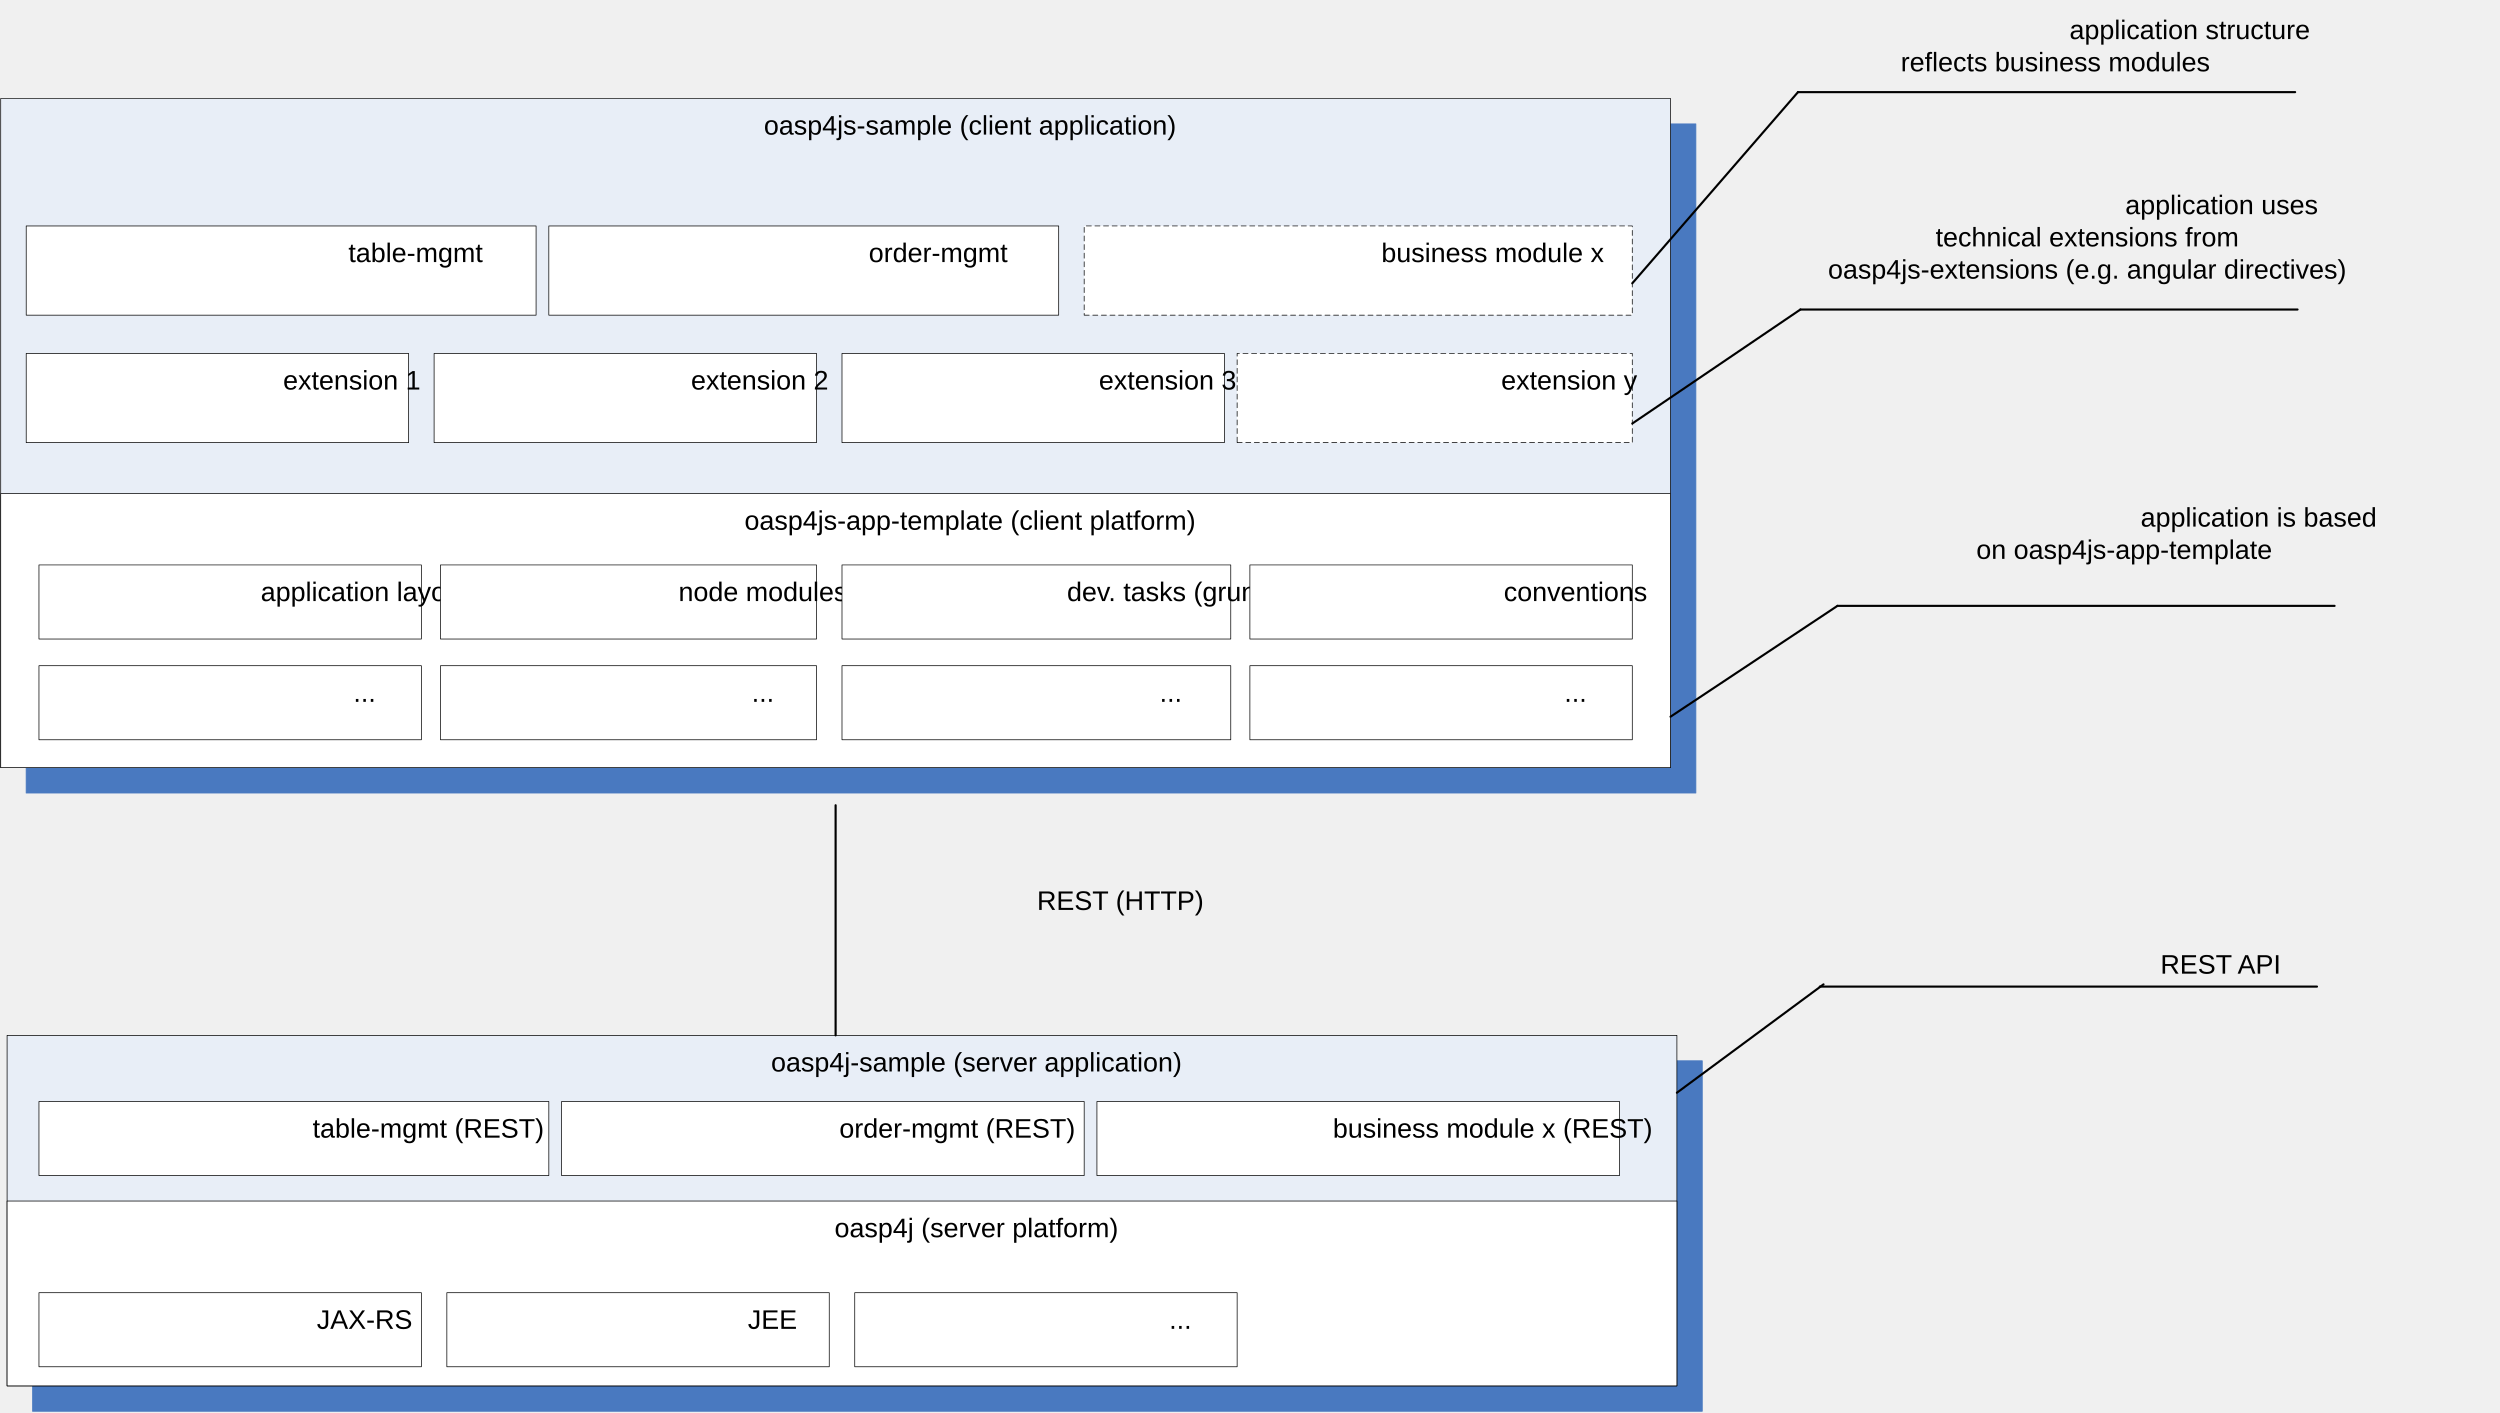
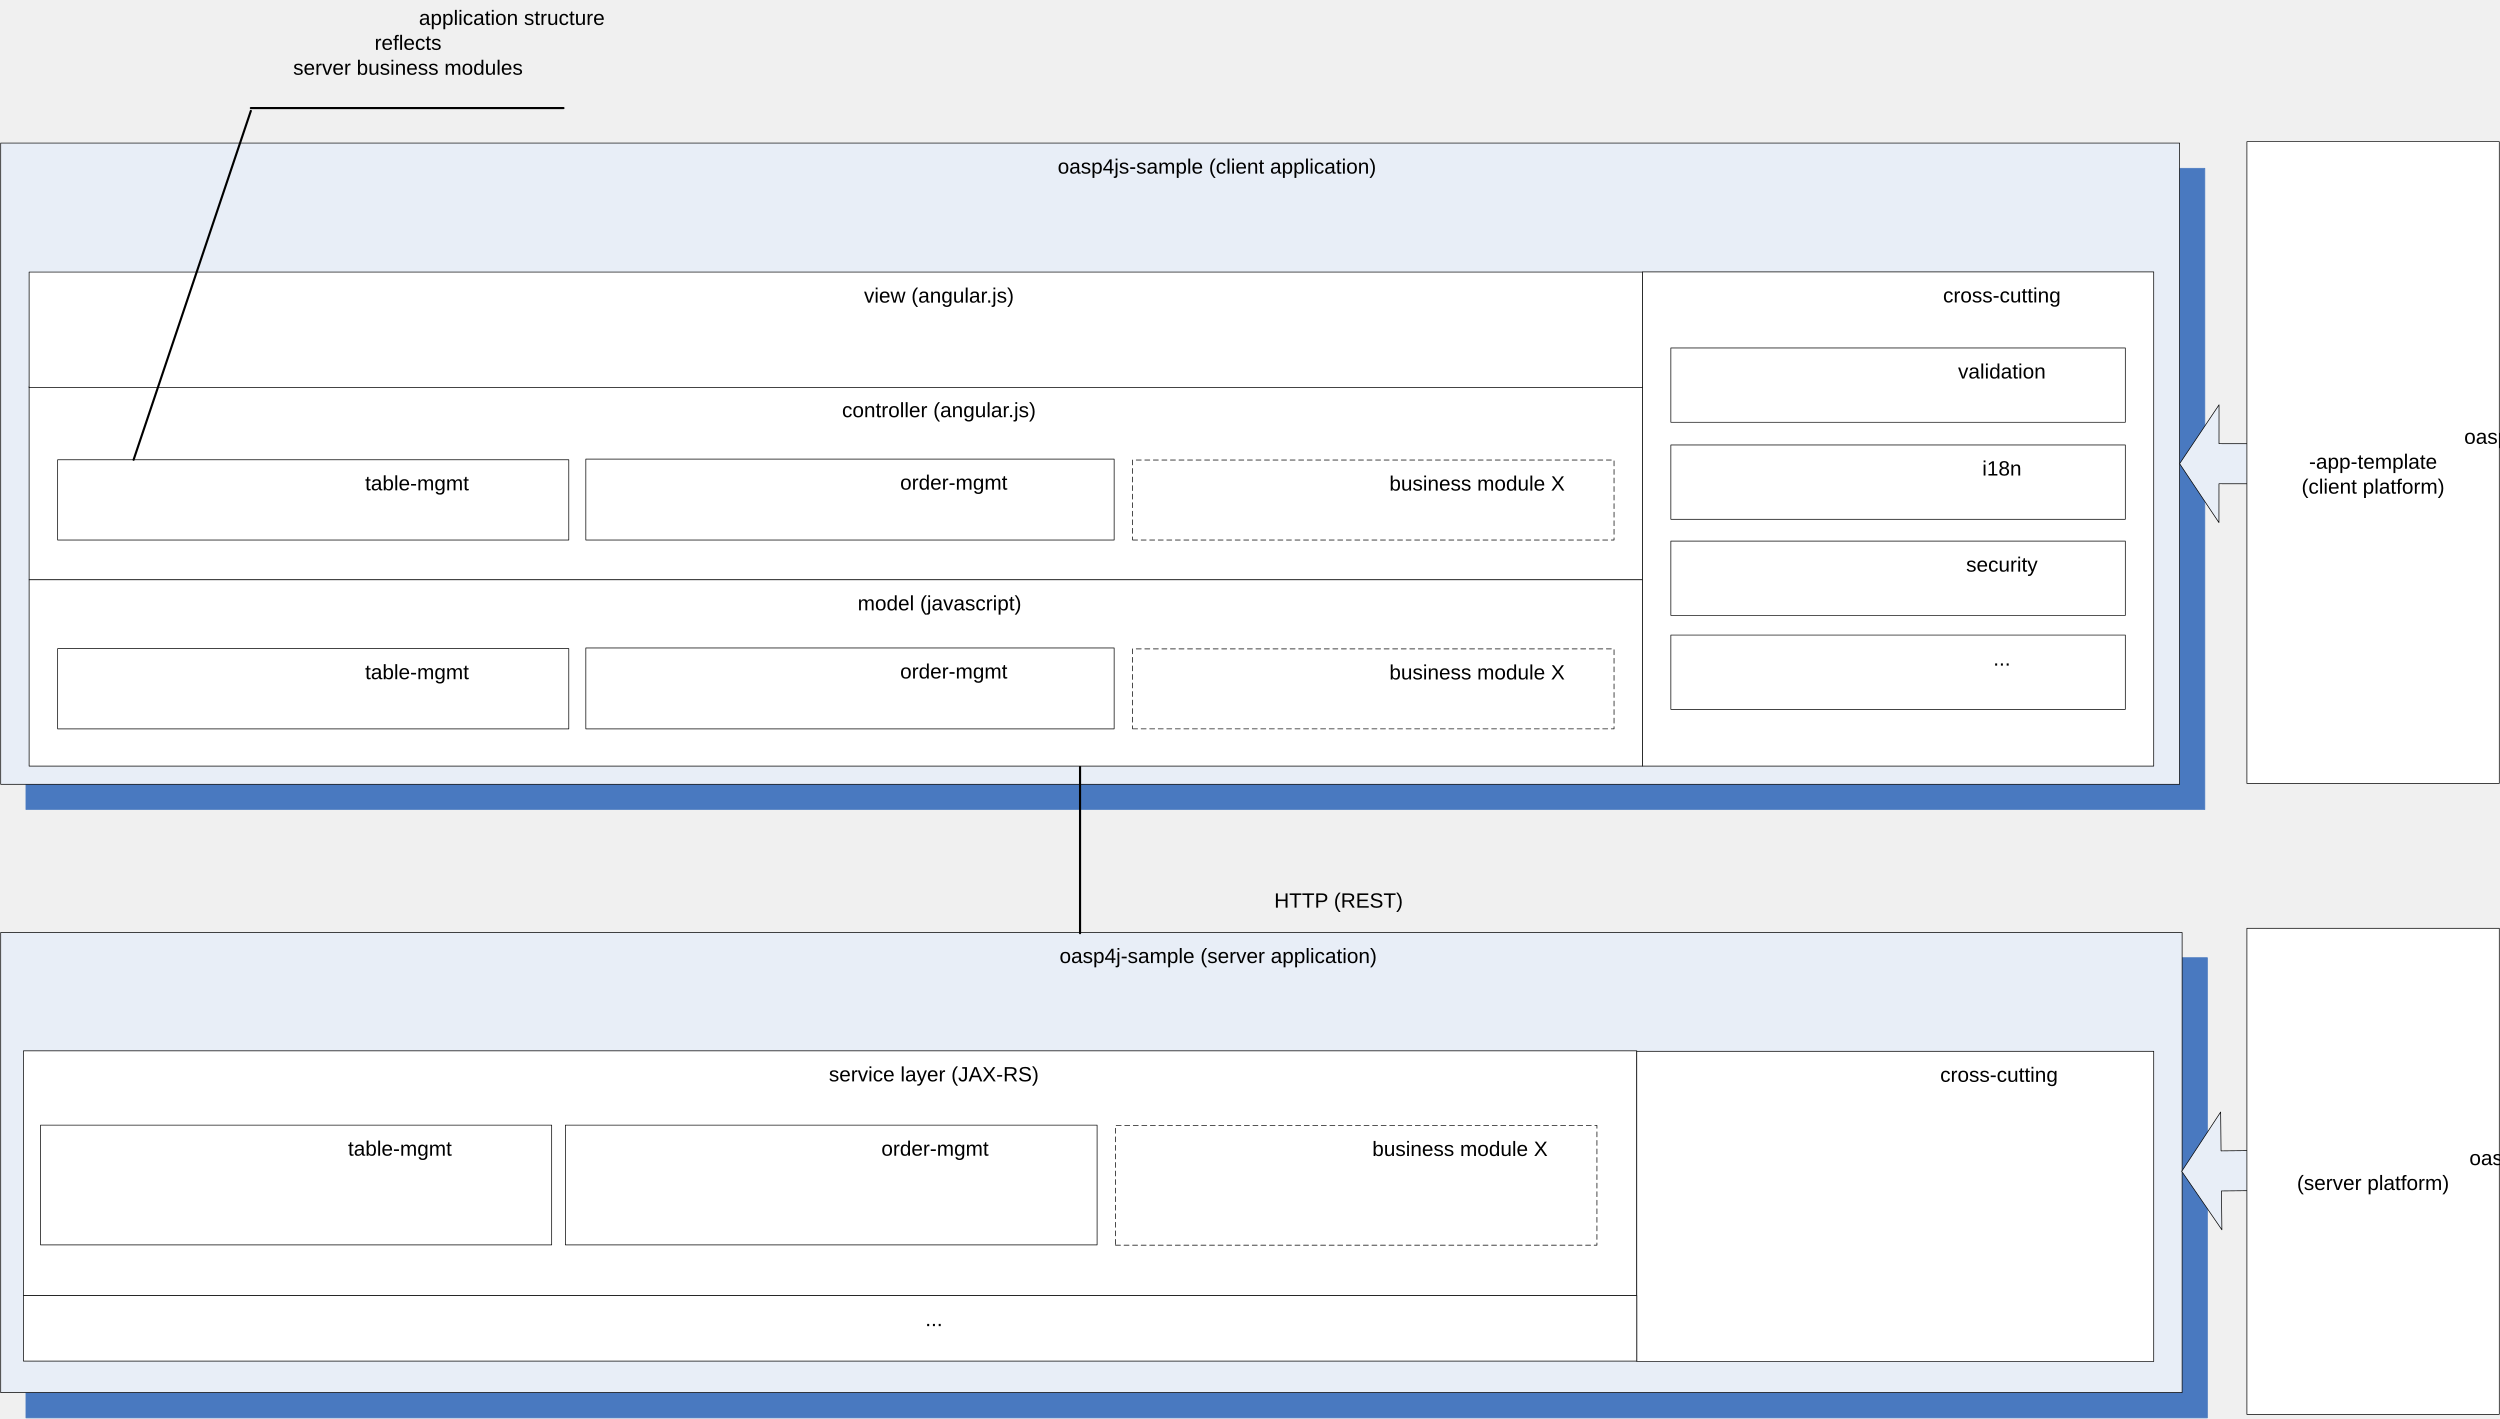
- <svg xmlns="http://www.w3.org/2000/svg" xmlns:ns1="http://schemas.microsoft.com/visio/2003/SVGExtensions/" width="11.627in" height="6.567in" viewBox="0 0 837.18 472.832" xml:space="preserve" color-interpolation-filters="sRGB" class="st10">
+ <svg xmlns="http://www.w3.org/2000/svg" xmlns:ns1="http://schemas.microsoft.com/visio/2003/SVGExtensions/" xmlns:xlink="http://www.w3.org/1999/xlink" width="11.7in" height="6.639in" viewBox="0 0 842.37 477.992" xml:space="preserve" color-interpolation-filters="sRGB" class="st10">
  <ns1:documentProperties ns1:langID="1033" ns1:metric="true" ns1:viewMarkup="false" />
  <style type="text/css">
	
		.st1 {visibility:visible}
		.st2 {fill:#4979c0;stroke:#4979c0;stroke-linecap:round;stroke-linejoin:round;stroke-width:0.24}
		.st3 {fill:#e8eef7;stroke:#000000;stroke-linecap:round;stroke-linejoin:round;stroke-width:0.24}
- 		.st4 {fill:#000000;font-family:Arial;font-size:0.75em}
- 		.st5 {fill:#ffffff;stroke:#000000;stroke-linecap:round;stroke-linejoin:round;stroke-width:0.24}
- 		.st6 {fill:#ffffff;stroke:#000000;stroke-dasharray:1.68,1.2;stroke-linecap:round;stroke-linejoin:round;stroke-width:0.24}
- 		.st7 {stroke:#000000;stroke-linecap:round;stroke-linejoin:round;stroke-width:0.72}
- 		.st8 {fill:none;stroke:none;stroke-linecap:round;stroke-linejoin:round;stroke-width:0.72}
+ 		.st4 {fill:#000000;font-family:Arial;font-size:0.583em}
+ 		.st5 {stroke:#000000;stroke-linecap:round;stroke-linejoin:round;stroke-width:0.72}
+ 		.st6 {fill:none;stroke:none;stroke-linecap:round;stroke-linejoin:round;stroke-width:0.72}
+ 		.st7 {fill:#ffffff;stroke:#000000;stroke-linecap:round;stroke-linejoin:round;stroke-width:0.24}
+ 		.st8 {fill:#ffffff;stroke:#000000;stroke-dasharray:1.68,1.2;stroke-linecap:round;stroke-linejoin:round;stroke-width:0.24}
		.st9 {font-size:1em}
		.st10 {fill:none;fill-rule:evenodd;font-size:12;overflow:visible;stroke-linecap:square;stroke-miterlimit:3}
	
	</style>
  <g ns1:mID="0" ns1:index="1" ns1:groupContext="foregroundPage">
    <ns1:pageProperties ns1:drawingScale="0.0393701" ns1:pageScale="0.0393701" ns1:drawingUnits="24" ns1:shadowOffsetX="8.50394" ns1:shadowOffsetY="-8.50394" />
-     <g id="shape1-1" ns1:mID="1" ns1:groupContext="shape" transform="translate(0.24,-215.766)">
-       <ns1:userDefs>
-         <ns1:ud ns1:nameU="visVersion" ns1:val="VT0(12):26" />
-       </ns1:userDefs>
-       <ns1:textBlock ns1:margins="rect(4,4,4,4)" ns1:tabSpace="42.5197" ns1:verticalAlign="0" />
-       <ns1:textRect cx="279.586" cy="360.784" width="559.18" height="224.096" />
-       <g id="shadow1-2" ns1:groupContext="shadow" ns1:shadowOffsetX="0" ns1:shadowOffsetY="0" transform="matrix(1,0,0,1,8.50394,8.50394)" class="st1">
-         <rect x="0" y="248.736" width="559.172" height="224.096" class="st2" />
+     <a xlink:href="https://github.com/oasp/oasp4js-sample/wiki">
+       <g id="shape1-1" ns1:mID="1" ns1:groupContext="shape" transform="translate(0.24,-213.724)">
+         <ns1:userDefs>
+           <ns1:ud ns1:nameU="visVersion" ns1:val="VT0(12):26" />
+         </ns1:userDefs>
+         <ns1:textBlock ns1:margins="rect(4,4,4,4)" ns1:tabSpace="42.5197" ns1:verticalAlign="0" />
+         <ns1:textRect cx="367.087" cy="369.96" width="734.18" height="216.064" />
+         <g id="shadow1-2" ns1:groupContext="shadow" ns1:shadowOffsetX="0" ns1:shadowOffsetY="0" transform="matrix(1,0,0,1,8.50394,8.50394)" class="st1">
+           <rect x="0" y="261.927" width="734.173" height="216.064" class="st2" />
+         </g>
+         <rect x="0" y="261.927" width="734.173" height="216.064" class="st3" />
+         <text x="313.39" y="272.23" class="st4" ns1:langID="1045">
+           <ns1:paragraph ns1:horizAlign="1" />
+           <ns1:tabList />oasp4js-sample (client application)</text>
      </g>
-       <rect x="0" y="248.736" width="559.172" height="224.096" class="st3" />
-       <text x="210.55" y="260.84" class="st4" ns1:langID="1045">
-         <ns1:paragraph ns1:horizAlign="1" />
-         <ns1:tabList />oasp4js-sample (client application)</text>
-     </g>
-     <g id="shape2-6" ns1:mID="2" ns1:groupContext="shape" transform="translate(8.77698,-367.297)">
-       <ns1:userDefs>
-         <ns1:ud ns1:nameU="visVersion" ns1:val="VT0(12):26" />
-       </ns1:userDefs>
-       <ns1:textBlock ns1:margins="rect(4,4,4,4)" ns1:tabSpace="42.5197" ns1:verticalAlign="0" />
-       <ns1:textRect cx="85.37" cy="457.892" width="170.74" height="29.879" />
-       <rect x="0" y="442.953" width="170.74" height="29.879" class="st5" />
-       <text x="62.86" y="455.05" class="st4" ns1:langID="1045">
+     </a>
+     <a xlink:href="https://github.com/oasp/oasp4j-sample/wiki">
+       <g id="shape27-6" ns1:mID="27" ns1:groupContext="shape" transform="translate(0.24,-8.74394)">
+         <ns1:userDefs>
+           <ns1:ud ns1:nameU="visVersion" ns1:val="VT0(12):26" />
+         </ns1:userDefs>
+         <ns1:textBlock ns1:margins="rect(4,4,4,4)" ns1:tabSpace="42.5197" ns1:verticalAlign="0" />
+         <ns1:textRect cx="367.51" cy="400.467" width="735.03" height="155.05" />
+         <g id="shadow27-7" ns1:groupContext="shadow" ns1:shadowOffsetX="0" ns1:shadowOffsetY="0" transform="matrix(1,0,0,1,8.50394,8.50394)" class="st1">
+           <rect x="0" y="322.942" width="735.021" height="155.05" class="st2" />
+         </g>
+         <rect x="0" y="322.942" width="735.021" height="155.05" class="st3" />
+         <text x="314.01" y="333.24" class="st4" ns1:langID="1045">
+           <ns1:paragraph ns1:horizAlign="1" />
+           <ns1:tabList />oasp4j-sample (server application)</text>
+       </g>
+     </a>
+     <g id="shape38-11" ns1:mID="38" ns1:groupContext="shape" transform="translate(-114.07,314.433) rotate(-90)">
+       <path d="M0 477.99 L57.82 477.99" class="st5" />
+     </g>
+     <g id="shape39-14" ns1:mID="39" ns1:groupContext="shape" transform="translate(371.579,-153.91)">
+       <ns1:textBlock ns1:margins="rect(4,4,4,4)" ns1:tabSpace="42.5197" />
+       <ns1:textRect cx="44.551" cy="457.655" width="89.11" height="40.673" />
+       <rect x="0" y="437.319" width="89.102" height="40.673" class="st6" />
+       <text x="22.78" y="459.76" class="st4" ns1:langID="1045">
+         <ns1:paragraph ns1:horizAlign="1" />
+         <ns1:tabList />HTTP (REST)</text>
+     </g>
+     <g id="shape5-17" ns1:mID="5" ns1:groupContext="shape" transform="translate(553.42,-219.849)">
+       <ns1:userDefs>
+         <ns1:ud ns1:nameU="visVersion" ns1:val="VT0(12):26" />
+       </ns1:userDefs>
+       <ns1:textBlock ns1:margins="rect(4,4,4,4)" ns1:tabSpace="42.5197" ns1:verticalAlign="0" />
+       <ns1:textRect cx="86.135" cy="394.728" width="172.28" height="166.528" />
+       <rect x="0" y="311.464" width="172.27" height="166.528" class="st7" />
+       <text x="66.3" y="321.76" class="st4" ns1:langID="1045">
+         <ns1:paragraph ns1:horizAlign="1" />
+         <ns1:tabList />cross-cutting</text>
+     </g>
+     <g id="shape6-20" ns1:mID="6" ns1:groupContext="shape" transform="translate(7.89647,-41.4535)">
+       <ns1:userDefs>
+         <ns1:ud ns1:nameU="visVersion" ns1:val="VT0(12):26" />
+       </ns1:userDefs>
+       <ns1:textBlock ns1:margins="rect(4,4,4,4)" ns1:tabSpace="42.5197" ns1:verticalAlign="0" />
+       <ns1:textRect cx="271.805" cy="436.76" width="543.61" height="82.463" />
+       <rect x="0" y="395.529" width="543.609" height="82.463" class="st7" />
+       <text x="236.41" y="405.83" class="st4" ns1:langID="1045">
+         <ns1:paragraph ns1:horizAlign="1" />
+         <ns1:tabList />service layer (JAX-RS)</text>
+     </g>
+     <g id="shape7-23" ns1:mID="7" ns1:groupContext="shape" transform="translate(13.6611,-58.5244)">
+       <ns1:userDefs>
+         <ns1:ud ns1:nameU="visVersion" ns1:val="VT0(12):26" />
+       </ns1:userDefs>
+       <ns1:textBlock ns1:margins="rect(4,4,4,4)" ns1:tabSpace="42.5197" ns1:verticalAlign="0" />
+       <ns1:textRect cx="86.113" cy="457.815" width="172.23" height="40.353" />
+       <rect x="0" y="437.639" width="172.226" height="40.353" class="st7" />
+       <text x="68.61" y="447.94" class="st4" ns1:langID="1045">
        <ns1:paragraph ns1:horizAlign="1" />
        <ns1:tabList />table-mgmt</text>
    </g>
-     <g id="shape3-9" ns1:mID="3" ns1:groupContext="shape" transform="translate(183.785,-367.297)">
-       <ns1:userDefs>
-         <ns1:ud ns1:nameU="visVersion" ns1:val="VT0(12):26" />
-       </ns1:userDefs>
-       <ns1:textBlock ns1:margins="rect(4,4,4,4)" ns1:tabSpace="42.5197" ns1:verticalAlign="0" />
-       <ns1:textRect cx="85.37" cy="457.892" width="170.74" height="29.879" />
-       <rect x="0" y="442.953" width="170.74" height="29.879" class="st5" />
-       <text x="62.12" y="455.05" class="st4" ns1:langID="1045">
+     <g id="shape8-26" ns1:mID="8" ns1:groupContext="shape" transform="translate(190.503,-58.5244)">
+       <ns1:userDefs>
+         <ns1:ud ns1:nameU="visVersion" ns1:val="VT0(12):26" />
+       </ns1:userDefs>
+       <ns1:textBlock ns1:margins="rect(4,4,4,4)" ns1:tabSpace="42.5197" ns1:verticalAlign="0" />
+       <ns1:textRect cx="89.581" cy="457.815" width="179.17" height="40.353" />
+       <rect x="0" y="437.639" width="179.161" height="40.353" class="st7" />
+       <text x="71.49" y="447.94" class="st4" ns1:langID="1045">
        <ns1:paragraph ns1:horizAlign="1" />
        <ns1:tabList />order-mgmt</text>
    </g>
-     <g id="shape4-12" ns1:mID="4" ns1:groupContext="shape" transform="translate(363.061,-367.297)">
-       <ns1:userDefs>
-         <ns1:ud ns1:nameU="visVersion" ns1:val="VT0(12):26" />
-       </ns1:userDefs>
-       <ns1:textBlock ns1:margins="rect(4,4,4,4)" ns1:tabSpace="42.5197" ns1:verticalAlign="0" />
-       <ns1:textRect cx="91.772" cy="457.892" width="183.55" height="29.879" />
-       <path d="M0 472.83 L183.54 472.83 L183.54 442.95 L0 442.95 L0 472.83 Z" class="st6" />
-       <text x="54.5" y="455.05" class="st4" ns1:langID="1045">
-         <ns1:paragraph ns1:horizAlign="1" />
-         <ns1:tabList />business module x<ns1:newlineChar />
+     <g id="shape9-29" ns1:mID="9" ns1:groupContext="shape" transform="translate(375.862,-58.4342)">
+       <ns1:userDefs>
+         <ns1:ud ns1:nameU="visVersion" ns1:val="VT0(12):26" />
+       </ns1:userDefs>
+       <ns1:textBlock ns1:margins="rect(4,4,4,4)" ns1:tabSpace="42.5197" ns1:verticalAlign="0" />
+       <ns1:textRect cx="81.111" cy="457.815" width="162.23" height="40.353" />
+       <path d="M0 477.99 L162.22 477.99 L162.22 437.64 L0 437.64 L0 477.99 Z" class="st8" />
+       <text x="51.54" y="447.94" class="st4" ns1:langID="1045">
+         <ns1:paragraph ns1:horizAlign="1" />
+         <ns1:tabList />business module X<ns1:newlineChar />
      </text>
    </g>
-     <g id="shape5-15" ns1:mID="5" ns1:groupContext="shape" transform="translate(8.77698,-324.612)">
-       <ns1:userDefs>
-         <ns1:ud ns1:nameU="visVersion" ns1:val="VT0(12):26" />
-       </ns1:userDefs>
-       <ns1:textBlock ns1:margins="rect(4,4,4,4)" ns1:tabSpace="42.5197" ns1:verticalAlign="0" />
-       <ns1:textRect cx="64.027" cy="457.892" width="128.06" height="29.879" />
-       <rect x="0" y="442.953" width="128.055" height="29.879" class="st5" />
-       <text x="41.01" y="455.05" class="st4" ns1:langID="1045">
-         <ns1:paragraph ns1:horizAlign="1" />
-         <ns1:tabList />extension 1</text>
-     </g>
-     <g id="shape6-18" ns1:mID="6" ns1:groupContext="shape" transform="translate(145.369,-324.612)">
-       <ns1:userDefs>
-         <ns1:ud ns1:nameU="visVersion" ns1:val="VT0(12):26" />
-       </ns1:userDefs>
-       <ns1:textBlock ns1:margins="rect(4,4,4,4)" ns1:tabSpace="42.5197" ns1:verticalAlign="0" />
-       <ns1:textRect cx="64.027" cy="457.892" width="128.06" height="29.879" />
-       <rect x="0" y="442.953" width="128.055" height="29.879" class="st5" />
-       <text x="41.01" y="455.05" class="st4" ns1:langID="1045">
-         <ns1:paragraph ns1:horizAlign="1" />
-         <ns1:tabList />extension 2</text>
-     </g>
-     <g id="shape7-21" ns1:mID="7" ns1:groupContext="shape" transform="translate(281.96,-324.612)">
-       <ns1:userDefs>
-         <ns1:ud ns1:nameU="visVersion" ns1:val="VT0(12):26" />
-       </ns1:userDefs>
-       <ns1:textBlock ns1:margins="rect(4,4,4,4)" ns1:tabSpace="42.5197" ns1:verticalAlign="0" />
-       <ns1:textRect cx="64.027" cy="457.892" width="128.06" height="29.879" />
-       <rect x="0" y="442.953" width="128.055" height="29.879" class="st5" />
-       <text x="41.01" y="455.05" class="st4" ns1:langID="1045">
-         <ns1:paragraph ns1:horizAlign="1" />
-         <ns1:tabList />extension 3</text>
-     </g>
-     <g id="shape8-24" ns1:mID="8" ns1:groupContext="shape" transform="translate(414.283,-324.612)">
-       <ns1:userDefs>
-         <ns1:ud ns1:nameU="visVersion" ns1:val="VT0(12):26" />
-       </ns1:userDefs>
-       <ns1:textBlock ns1:margins="rect(4,4,4,4)" ns1:tabSpace="42.5197" ns1:verticalAlign="0" />
-       <ns1:textRect cx="66.162" cy="457.892" width="132.33" height="29.879" />
-       <path d="M0 472.83 L132.32 472.83 L132.32 442.95 L0 442.95 L0 472.83 Z" class="st6" />
-       <text x="43.4" y="455.05" class="st4" ns1:langID="1045">
-         <ns1:paragraph ns1:horizAlign="1" />
-         <ns1:tabList />extension y</text>
-     </g>
-     <g id="shape9-27" ns1:mID="9" ns1:groupContext="shape" transform="translate(959.411,340.509) rotate(130.914)">
-       <path d="M0 472.83 L84.73 472.83" class="st7" />
-     </g>
-     <g id="shape10-30" ns1:mID="10" ns1:groupContext="shape" transform="translate(768.568,503.669) rotate(180)">
-       <path d="M0 472.83 L166.47 472.83" class="st7" />
-     </g>
-     <g id="shape11-33" ns1:mID="11" ns1:groupContext="shape" transform="translate(573.83,-441.995)">
+     <g id="shape10-32" ns1:mID="10" ns1:groupContext="shape" transform="translate(562.99,-335.71)">
+       <ns1:userDefs>
+         <ns1:ud ns1:nameU="visVersion" ns1:val="VT0(12):26" />
+       </ns1:userDefs>
+       <ns1:textBlock ns1:margins="rect(4,4,4,4)" ns1:tabSpace="42.5197" ns1:verticalAlign="0" />
+       <ns1:textRect cx="76.565" cy="465.472" width="153.13" height="25.04" />
+       <rect x="0" y="452.952" width="153.129" height="25.04" class="st7" />
+       <text x="61.78" y="463.25" class="st4" ns1:langID="1045">
+         <ns1:paragraph ns1:horizAlign="1" />
+         <ns1:tabList />validation</text>
+     </g>
+     <g id="shape11-35" ns1:mID="11" ns1:groupContext="shape" transform="translate(562.99,-303.014)">
+       <ns1:userDefs>
+         <ns1:ud ns1:nameU="visVersion" ns1:val="VT0(12):26" />
+       </ns1:userDefs>
+       <ns1:textBlock ns1:margins="rect(4,4,4,4)" ns1:tabSpace="42.5197" ns1:verticalAlign="0" />
+       <ns1:textRect cx="76.565" cy="465.472" width="153.13" height="25.04" />
+       <rect x="0" y="452.952" width="153.129" height="25.04" class="st7" />
+       <text x="69.95" y="463.25" class="st4" ns1:langID="1045">
+         <ns1:paragraph ns1:horizAlign="1" />
+         <ns1:tabList />i18n</text>
+     </g>
+     <g id="shape12-38" ns1:mID="12" ns1:groupContext="shape" transform="translate(562.99,-270.63)">
+       <ns1:userDefs>
+         <ns1:ud ns1:nameU="visVersion" ns1:val="VT0(12):26" />
+       </ns1:userDefs>
+       <ns1:textBlock ns1:margins="rect(4,4,4,4)" ns1:tabSpace="42.5197" ns1:verticalAlign="0" />
+       <ns1:textRect cx="76.565" cy="465.472" width="153.13" height="25.04" />
+       <rect x="0" y="452.952" width="153.129" height="25.04" class="st7" />
+       <text x="64.51" y="463.25" class="st4" ns1:langID="1045">
+         <ns1:paragraph ns1:horizAlign="1" />
+         <ns1:tabList />security</text>
+     </g>
+     <g id="shape13-41" ns1:mID="13" ns1:groupContext="shape" transform="translate(562.99,-238.969)">
+       <ns1:userDefs>
+         <ns1:ud ns1:nameU="visVersion" ns1:val="VT0(12):26" />
+       </ns1:userDefs>
+       <ns1:textBlock ns1:margins="rect(4,4,4,4)" ns1:tabSpace="42.5197" ns1:verticalAlign="0" />
+       <ns1:textRect cx="76.565" cy="465.472" width="153.13" height="25.04" />
+       <rect x="0" y="452.952" width="153.129" height="25.04" class="st7" />
+       <text x="73.65" y="463.25" class="st4" ns1:langID="1045">
+         <ns1:paragraph ns1:horizAlign="1" />
+         <ns1:tabList />...</text>
+     </g>
+     <g id="shape14-44" ns1:mID="14" ns1:groupContext="shape" transform="translate(551.506,-19.2497)">
+       <ns1:userDefs>
+         <ns1:ud ns1:nameU="visVersion" ns1:val="VT0(12):26" />
+       </ns1:userDefs>
+       <ns1:textBlock ns1:margins="rect(4,4,4,4)" ns1:tabSpace="42.5197" ns1:verticalAlign="0" />
+       <ns1:textRect cx="87.092" cy="425.736" width="174.19" height="104.511" />
+       <rect x="0" y="373.481" width="174.185" height="104.511" class="st7" />
+       <text x="67.25" y="383.78" class="st4" ns1:langID="1045">
+         <ns1:paragraph ns1:horizAlign="1" />
+         <ns1:tabList />cross-cutting</text>
+     </g>
+     <g id="shape15-47" ns1:mID="15" ns1:groupContext="shape" transform="translate(7.89647,-19.3631)">
+       <ns1:userDefs>
+         <ns1:ud ns1:nameU="visVersion" ns1:val="VT0(12):26" />
+       </ns1:userDefs>
+       <ns1:textBlock ns1:margins="rect(4,4,4,4)" ns1:tabSpace="42.5197" ns1:verticalAlign="0" />
+       <ns1:textRect cx="271.805" cy="466.947" width="543.61" height="22.09" />
+       <rect x="0" y="455.901" width="543.609" height="22.09" class="st7" />
+       <text x="268.89" y="466.2" class="st4" ns1:langID="1045">
+         <ns1:paragraph ns1:horizAlign="1" />
+         <ns1:tabList />...</text>
+     </g>
+     <g id="shape19-50" ns1:mID="19" ns1:groupContext="shape" transform="translate(9.81058,-282.632)">
+       <ns1:userDefs>
+         <ns1:ud ns1:nameU="visVersion" ns1:val="VT0(12):26" />
+       </ns1:userDefs>
+       <ns1:textBlock ns1:margins="rect(4,4,4,4)" ns1:tabSpace="42.5197" ns1:verticalAlign="0" />
+       <ns1:textRect cx="271.805" cy="445.452" width="543.61" height="65.08" />
+       <rect x="0" y="412.912" width="543.609" height="65.08" class="st7" />
+       <text x="238.93" y="423.21" class="st4" ns1:langID="1045">
+         <ns1:paragraph ns1:horizAlign="1" />
+         <ns1:tabList />controller (angular.js)</text>
+     </g>
+     <g id="shape16-53" ns1:mID="16" ns1:groupContext="shape" transform="translate(19.4258,-296.031)">
+       <ns1:userDefs>
+         <ns1:ud ns1:nameU="visVersion" ns1:val="VT0(12):26" />
+       </ns1:userDefs>
+       <ns1:textBlock ns1:margins="rect(4,4,4,4)" ns1:tabSpace="42.5197" ns1:verticalAlign="0" />
+       <ns1:textRect cx="86.113" cy="464.47" width="172.23" height="27.044" />
+       <rect x="0" y="450.948" width="172.226" height="27.044" class="st7" />
+       <text x="68.61" y="461.25" class="st4" ns1:langID="1045">
+         <ns1:paragraph ns1:horizAlign="1" />
+         <ns1:tabList />table-mgmt</text>
+     </g>
+     <g id="shape17-56" ns1:mID="17" ns1:groupContext="shape" transform="translate(197.394,-296.031)">
+       <ns1:userDefs>
+         <ns1:ud ns1:nameU="visVersion" ns1:val="VT0(12):26" />
+       </ns1:userDefs>
+       <ns1:textBlock ns1:margins="rect(4,4,4,4)" ns1:tabSpace="42.5197" ns1:verticalAlign="0" />
+       <ns1:textRect cx="89.006" cy="464.358" width="178.02" height="27.267" />
+       <rect x="0" y="450.725" width="178.013" height="27.267" class="st7" />
+       <text x="70.92" y="461.02" class="st4" ns1:langID="1045">
+         <ns1:paragraph ns1:horizAlign="1" />
+         <ns1:tabList />order-mgmt</text>
+     </g>
+     <g id="shape18-59" ns1:mID="18" ns1:groupContext="shape" transform="translate(381.627,-296.031)">
+       <ns1:userDefs>
+         <ns1:ud ns1:nameU="visVersion" ns1:val="VT0(12):26" />
+       </ns1:userDefs>
+       <ns1:textBlock ns1:margins="rect(4,4,4,4)" ns1:tabSpace="42.5197" ns1:verticalAlign="0" />
+       <ns1:textRect cx="81.111" cy="464.515" width="162.23" height="26.954" />
+       <path d="M0 477.99 L162.22 477.99 L162.22 451.04 L0 451.04 L0 477.99 Z" class="st8" />
+       <text x="51.54" y="461.34" class="st4" ns1:langID="1045">
+         <ns1:paragraph ns1:horizAlign="1" />
+         <ns1:tabList />business module X<ns1:newlineChar />
+       </text>
+     </g>
+     <g id="shape2-62" ns1:mID="2" ns1:groupContext="shape" transform="translate(9.81058,-347.386)">
+       <ns1:userDefs>
+         <ns1:ud ns1:nameU="visVersion" ns1:val="VT0(12):26" />
+       </ns1:userDefs>
+       <ns1:textBlock ns1:margins="rect(4,4,4,4)" ns1:tabSpace="42.5197" ns1:verticalAlign="0" />
+       <ns1:textRect cx="271.805" cy="458.524" width="543.61" height="38.935" />
+       <rect x="0" y="439.057" width="543.609" height="38.935" class="st7" />
+       <text x="246.32" y="449.36" class="st4" ns1:langID="1045">
+         <ns1:paragraph ns1:horizAlign="1" />
+         <ns1:tabList />view (angular.js)</text>
+     </g>
+     <g id="shape3-65" ns1:mID="3" ns1:groupContext="shape" transform="translate(9.81058,-219.849)">
+       <ns1:userDefs>
+         <ns1:ud ns1:nameU="visVersion" ns1:val="VT0(12):26" />
+       </ns1:userDefs>
+       <ns1:textBlock ns1:margins="rect(4,4,4,4)" ns1:tabSpace="42.5197" ns1:verticalAlign="0" />
+       <ns1:textRect cx="271.805" cy="446.6" width="543.61" height="62.783" />
+       <rect x="0" y="415.209" width="543.609" height="62.783" class="st7" />
+       <text x="244.19" y="425.51" class="st4" ns1:langID="1045">
+         <ns1:paragraph ns1:horizAlign="1" />
+         <ns1:tabList />model (javascript)</text>
+     </g>
+     <g id="shape4-68" ns1:mID="4" ns1:groupContext="shape" transform="translate(19.4258,-232.396)">
+       <ns1:userDefs>
+         <ns1:ud ns1:nameU="visVersion" ns1:val="VT0(12):26" />
+       </ns1:userDefs>
+       <ns1:textBlock ns1:margins="rect(4,4,4,4)" ns1:tabSpace="42.5197" ns1:verticalAlign="0" />
+       <ns1:textRect cx="86.113" cy="464.47" width="172.23" height="27.044" />
+       <rect x="0" y="450.948" width="172.226" height="27.044" class="st7" />
+       <text x="68.61" y="461.25" class="st4" ns1:langID="1045">
+         <ns1:paragraph ns1:horizAlign="1" />
+         <ns1:tabList />table-mgmt</text>
+     </g>
+     <g id="shape20-71" ns1:mID="20" ns1:groupContext="shape" transform="translate(197.394,-232.396)">
+       <ns1:userDefs>
+         <ns1:ud ns1:nameU="visVersion" ns1:val="VT0(12):26" />
+       </ns1:userDefs>
+       <ns1:textBlock ns1:margins="rect(4,4,4,4)" ns1:tabSpace="42.5197" ns1:verticalAlign="0" />
+       <ns1:textRect cx="89.006" cy="464.358" width="178.02" height="27.267" />
+       <rect x="0" y="450.725" width="178.013" height="27.267" class="st7" />
+       <text x="70.92" y="461.02" class="st4" ns1:langID="1045">
+         <ns1:paragraph ns1:horizAlign="1" />
+         <ns1:tabList />order-mgmt</text>
+     </g>
+     <g id="shape21-74" ns1:mID="21" ns1:groupContext="shape" transform="translate(381.627,-232.396)">
+       <ns1:userDefs>
+         <ns1:ud ns1:nameU="visVersion" ns1:val="VT0(12):26" />
+       </ns1:userDefs>
+       <ns1:textBlock ns1:margins="rect(4,4,4,4)" ns1:tabSpace="42.5197" ns1:verticalAlign="0" />
+       <ns1:textRect cx="81.111" cy="464.515" width="162.23" height="26.954" />
+       <path d="M0 477.99 L162.22 477.99 L162.22 451.04 L0 451.04 L0 477.99 Z" class="st8" />
+       <text x="51.54" y="461.34" class="st4" ns1:langID="1045">
+         <ns1:paragraph ns1:horizAlign="1" />
+         <ns1:tabList />business module X<ns1:newlineChar />
+       </text>
+     </g>
+     <g id="shape22-77" ns1:mID="22" ns1:groupContext="shape" transform="translate(189.86,514.403) rotate(180)">
+       <path d="M0 477.99 L105.34 477.99" class="st5" />
+     </g>
+     <g id="shape23-80" ns1:mID="23" ns1:groupContext="shape" transform="translate(84.817,-449.291)">
      <ns1:textBlock ns1:margins="rect(4,4,4,4)" ns1:tabSpace="42.5197" />
-       <ns1:textRect cx="114.443" cy="457.774" width="228.89" height="30.117" />
-       <rect x="0" y="442.715" width="228.886" height="30.117" class="st8" />
-       <text x="74.17" y="455.07" class="st4" ns1:langID="1045">
+       <ns1:textRect cx="52.672" cy="464.001" width="105.35" height="27.981" />
+       <rect x="0" y="450.011" width="105.344" height="27.981" class="st6" />
+       <text x="21.35" y="457.7" class="st4" ns1:langID="1045">
        <ns1:paragraph ns1:horizAlign="1" />
        <ns1:tabList />application structure<ns1:newlineChar />
-         <tspan x="62.67" dy="1.2em" class="st9">reflects business modules</tspan>
+         <tspan x="41.39" dy="1.2em" class="st9">reflects <ns1:newlineChar />
+         </tspan>
+         <tspan x="13.96" dy="1.2em" class="st9">server business modules</tspan>
      </text>
    </g>
-     <g id="shape12-37" ns1:mID="12" ns1:groupContext="shape" transform="translate(868.294,494.966) rotate(145.856)">
-       <path d="M0 472.83 L68.02 472.83" class="st7" />
-     </g>
-     <g id="shape13-40" ns1:mID="13" ns1:groupContext="shape" transform="translate(769.374,576.47) rotate(180)">
-       <path d="M0 472.83 L166.47 472.83" class="st7" />
-     </g>
-     <g id="shape14-43" ns1:mID="14" ns1:groupContext="shape" transform="translate(573.83,-377.968)">
-       <ns1:textBlock ns1:margins="rect(4,4,4,4)" ns1:tabSpace="42.5197" />
-       <ns1:textRect cx="125.114" cy="457.774" width="250.23" height="30.117" />
-       <rect x="0" y="442.715" width="250.228" height="30.117" class="st8" />
-       <text x="92.84" y="449.67" class="st4" ns1:langID="1045">
-         <ns1:paragraph ns1:horizAlign="1" />
-         <ns1:tabList />application uses<ns1:newlineChar />
-         <tspan x="74.34" dy="1.2em" class="st9">technical extensions from <ns1:newlineChar />
-         </tspan>
-         <tspan x="38.32" dy="1.2em" class="st9">oasp</tspan>4js-extensions (e.g. angular directives)</text>
-     </g>
-     <g id="shape15-48" ns1:mID="15" ns1:groupContext="shape" transform="translate(0.24,-215.766)">
-       <ns1:userDefs>
-         <ns1:ud ns1:nameU="visVersion" ns1:val="VT0(12):26" />
-       </ns1:userDefs>
-       <ns1:textBlock ns1:margins="rect(4,4,4,4)" ns1:tabSpace="42.5197" ns1:verticalAlign="0" />
-       <ns1:textRect cx="279.586" cy="426.946" width="559.18" height="91.772" />
-       <rect x="0" y="381.06" width="559.172" height="91.772" class="st5" />
-       <text x="204.05" y="393.16" class="st4" ns1:langID="1045">
-         <ns1:paragraph ns1:horizAlign="1" />
-         <ns1:tabList />oasp4js-app-template (client platform)</text>
-     </g>
-     <g id="shape16-51" ns1:mID="16" ns1:groupContext="shape" transform="translate(13.0455,-258.854)">
-       <ns1:userDefs>
-         <ns1:ud ns1:nameU="visVersion" ns1:val="VT0(12):26" />
-       </ns1:userDefs>
-       <ns1:textBlock ns1:margins="rect(4,4,4,4)" ns1:tabSpace="42.5197" ns1:verticalAlign="0" />
-       <ns1:textRect cx="64.027" cy="460.43" width="128.06" height="24.805" />
-       <rect x="0" y="448.028" width="128.055" height="24.805" class="st5" />
-       <text x="29.25" y="460.13" class="st4" ns1:langID="1045">
-         <ns1:paragraph ns1:horizAlign="1" />
-         <ns1:tabList />application layout</text>
-     </g>
-     <g id="shape17-54" ns1:mID="17" ns1:groupContext="shape" transform="translate(147.503,-258.854)">
-       <ns1:userDefs>
-         <ns1:ud ns1:nameU="visVersion" ns1:val="VT0(12):26" />
-       </ns1:userDefs>
-       <ns1:textBlock ns1:margins="rect(4,4,4,4)" ns1:tabSpace="42.5197" ns1:verticalAlign="0" />
-       <ns1:textRect cx="62.96" cy="460.43" width="125.93" height="24.805" />
-       <rect x="0" y="448.028" width="125.92" height="24.805" class="st5" />
-       <text x="34.69" y="460.13" class="st4" ns1:langID="1045">
-         <ns1:paragraph ns1:horizAlign="1" />
-         <ns1:tabList />node modules</text>
-     </g>
-     <g id="shape18-57" ns1:mID="18" ns1:groupContext="shape" transform="translate(281.96,-258.854)">
-       <ns1:userDefs>
-         <ns1:ud ns1:nameU="visVersion" ns1:val="VT0(12):26" />
-       </ns1:userDefs>
-       <ns1:textBlock ns1:margins="rect(4,4,4,4)" ns1:tabSpace="42.5197" ns1:verticalAlign="0" />
-       <ns1:textRect cx="65.094" cy="460.43" width="130.19" height="24.805" />
-       <rect x="0" y="448.028" width="130.189" height="24.805" class="st5" />
-       <text x="30.33" y="460.13" class="st4" ns1:langID="1045">
-         <ns1:paragraph ns1:horizAlign="1" />
-         <ns1:tabList />dev. tasks (grunt)</text>
-     </g>
-     <g id="shape19-60" ns1:mID="19" ns1:groupContext="shape" transform="translate(418.552,-258.854)">
-       <ns1:userDefs>
-         <ns1:ud ns1:nameU="visVersion" ns1:val="VT0(12):26" />
-       </ns1:userDefs>
-       <ns1:textBlock ns1:margins="rect(4,4,4,4)" ns1:tabSpace="42.5197" ns1:verticalAlign="0" />
-       <ns1:textRect cx="64.027" cy="460.43" width="128.06" height="24.805" />
-       <rect x="0" y="448.028" width="128.055" height="24.805" class="st5" />
-       <text x="40.01" y="460.13" class="st4" ns1:langID="1045">
-         <ns1:paragraph ns1:horizAlign="1" />
-         <ns1:tabList />conventions</text>
-     </g>
-     <g id="shape20-63" ns1:mID="20" ns1:groupContext="shape" transform="translate(13.0455,-225.109)">
-       <ns1:userDefs>
-         <ns1:ud ns1:nameU="visVersion" ns1:val="VT0(12):26" />
-       </ns1:userDefs>
-       <ns1:textBlock ns1:margins="rect(4,4,4,4)" ns1:tabSpace="42.5197" ns1:verticalAlign="0" />
-       <ns1:textRect cx="64.027" cy="460.43" width="128.06" height="24.805" />
-       <rect x="0" y="448.028" width="128.055" height="24.805" class="st5" />
-       <text x="60.28" y="460.13" class="st4" ns1:langID="1045">
-         <ns1:paragraph ns1:horizAlign="1" />
-         <ns1:tabList />...</text>
-     </g>
-     <g id="shape21-66" ns1:mID="21" ns1:groupContext="shape" transform="translate(147.503,-225.109)">
-       <ns1:userDefs>
-         <ns1:ud ns1:nameU="visVersion" ns1:val="VT0(12):26" />
-       </ns1:userDefs>
-       <ns1:textBlock ns1:margins="rect(4,4,4,4)" ns1:tabSpace="42.5197" ns1:verticalAlign="0" />
-       <ns1:textRect cx="62.96" cy="460.43" width="125.93" height="24.805" />
-       <rect x="0" y="448.028" width="125.92" height="24.805" class="st5" />
-       <text x="59.21" y="460.13" class="st4" ns1:langID="1045">
-         <ns1:paragraph ns1:horizAlign="1" />
-         <ns1:tabList />...</text>
-     </g>
-     <g id="shape22-69" ns1:mID="22" ns1:groupContext="shape" transform="translate(281.96,-225.109)">
-       <ns1:userDefs>
-         <ns1:ud ns1:nameU="visVersion" ns1:val="VT0(12):26" />
-       </ns1:userDefs>
-       <ns1:textBlock ns1:margins="rect(4,4,4,4)" ns1:tabSpace="42.5197" ns1:verticalAlign="0" />
-       <ns1:textRect cx="65.094" cy="460.43" width="130.19" height="24.805" />
-       <rect x="0" y="448.028" width="130.189" height="24.805" class="st5" />
-       <text x="61.34" y="460.13" class="st4" ns1:langID="1045">
-         <ns1:paragraph ns1:horizAlign="1" />
-         <ns1:tabList />...</text>
-     </g>
-     <g id="shape23-72" ns1:mID="23" ns1:groupContext="shape" transform="translate(418.552,-225.109)">
-       <ns1:userDefs>
-         <ns1:ud ns1:nameU="visVersion" ns1:val="VT0(12):26" />
-       </ns1:userDefs>
-       <ns1:textBlock ns1:margins="rect(4,4,4,4)" ns1:tabSpace="42.5197" ns1:verticalAlign="0" />
-       <ns1:textRect cx="64.027" cy="460.43" width="128.06" height="24.805" />
-       <rect x="0" y="448.028" width="128.055" height="24.805" class="st5" />
-       <text x="60.28" y="460.13" class="st4" ns1:langID="1045">
-         <ns1:paragraph ns1:horizAlign="1" />
-         <ns1:tabList />...</text>
-     </g>
-     <g id="shape24-75" ns1:mID="24" ns1:groupContext="shape" transform="translate(876.852,596.788) rotate(146.417)">
-       <path d="M0 472.83 L67.09 472.83" class="st7" />
-     </g>
-     <g id="shape25-78" ns1:mID="25" ns1:groupContext="shape" transform="translate(781.776,675.712) rotate(180)">
-       <path d="M0 472.83 L166.47 472.83" class="st7" />
-     </g>
-     <g id="shape26-81" ns1:mID="26" ns1:groupContext="shape" transform="translate(586.232,-278.726)">
-       <ns1:textBlock ns1:margins="rect(4,4,4,4)" ns1:tabSpace="42.5197" />
-       <ns1:textRect cx="125.114" cy="457.774" width="250.23" height="30.117" />
-       <rect x="0" y="442.715" width="250.228" height="30.117" class="st8" />
-       <text x="85.59" y="455.07" class="st4" ns1:langID="1045">
-         <ns1:paragraph ns1:horizAlign="1" />
-         <ns1:tabList />application is based<ns1:newlineChar />
-         <tspan x="75.58" dy="1.2em" class="st9">on oasp</tspan>4js-app-template</text>
-     </g>
-     <g id="shape27-85" ns1:mID="27" ns1:groupContext="shape" transform="translate(2.37424,-8.74394)">
-       <ns1:userDefs>
-         <ns1:ud ns1:nameU="visVersion" ns1:val="VT0(12):26" />
-       </ns1:userDefs>
-       <ns1:textBlock ns1:margins="rect(4,4,4,4)" ns1:tabSpace="42.5197" ns1:verticalAlign="0" />
-       <ns1:textRect cx="279.586" cy="414.14" width="559.18" height="117.383" />
-       <g id="shadow27-86" ns1:groupContext="shadow" ns1:shadowOffsetX="0" ns1:shadowOffsetY="0" transform="matrix(1,0,0,1,8.50394,8.50394)" class="st1">
-         <rect x="0" y="355.449" width="559.172" height="117.383" class="st2" />
+     <g id="shape24-85" ns1:mID="24" ns1:groupContext="shape" transform="translate(537.602,189.655) rotate(108.577)">
+       <path d="M0 477.99 L124 477.99" class="st5" />
+     </g>
+     <g id="shape42-88" ns1:mID="42" ns1:groupContext="shape" transform="translate(734.039,614.385) rotate(0.046776) scale(1,-1)">
+       <ns1:userDefs>
+         <ns1:ud ns1:nameU="visVersion" ns1:val="VT0(12):26" />
+       </ns1:userDefs>
+       <path d="M0 458.15 L13.27 438.31 L13.27 451.4 L29.48 451.4 L29.48 464.9 L13.27 464.9 L13.27 477.99 L0 458.15 Z" class="st3" />
+     </g>
+     <g id="shape43-90" ns1:mID="43" ns1:groupContext="shape" transform="translate(739.919,852.804) rotate(-0.599909) scale(1,-1)">
+       <ns1:userDefs>
+         <ns1:ud ns1:nameU="visVersion" ns1:val="VT0(12):26" />
+       </ns1:userDefs>
+       <path d="M0 458.15 L13.33 438.31 L13.33 451.4 L29.62 451.4 L29.62 464.9 L13.33 464.9 L13.33 477.99 L0 458.15 Z" class="st3" />
+     </g>
+     <a xlink:href="https://github.com/oasp/oasp4js-app-template/wiki">
+       <g id="shape40-92" ns1:mID="40" ns1:groupContext="shape" transform="translate(757.09,-214.016)">
+         <ns1:userDefs>
+           <ns1:ud ns1:nameU="visVersion" ns1:val="VT0(12):26" />
+         </ns1:userDefs>
+         <ns1:textBlock ns1:margins="rect(4,4,4,4)" ns1:tabSpace="42.5197" />
+         <ns1:textRect cx="42.52" cy="369.872" width="85.04" height="216.24" />
+         <rect x="0" y="261.752" width="85.039" height="216.24" class="st7" />
+         <text x="30.46" y="363.57" class="st4" ns1:langID="1045">
+           <ns1:paragraph ns1:horizAlign="1" />
+           <ns1:tabList />oasp4js<ns1:newlineChar />
+           <tspan x="20.93" dy="1.2em" class="st9">-</tspan>app-template <ns1:newlineChar />
+           <tspan x="18.4" dy="1.2em" class="st9">(</tspan>client platform)</text>
      </g>
-       <rect x="0" y="355.449" width="559.172" height="117.383" class="st3" />
-       <text x="210.81" y="367.55" class="st4" ns1:langID="1045">
-         <ns1:paragraph ns1:horizAlign="1" />
-         <ns1:tabList />oasp4j-sample (server application)</text>
-     </g>
-     <g id="shape28-90" ns1:mID="28" ns1:groupContext="shape" transform="translate(2.37424,-8.74394)">
-       <ns1:userDefs>
-         <ns1:ud ns1:nameU="visVersion" ns1:val="VT0(12):26" />
-       </ns1:userDefs>
-       <ns1:textBlock ns1:margins="rect(4,4,4,4)" ns1:tabSpace="42.5197" ns1:verticalAlign="0" />
-       <ns1:textRect cx="279.586" cy="441.885" width="559.18" height="61.893" />
-       <rect x="0" y="410.939" width="559.172" height="61.893" class="st5" />
-       <text x="232.07" y="423.04" class="st4" ns1:langID="1045">
-         <ns1:paragraph ns1:horizAlign="1" />
-         <ns1:tabList />oasp4j (server platform)</text>
-     </g>
-     <g id="shape29-93" ns1:mID="29" ns1:groupContext="shape" transform="translate(13.0455,-15.1467)">
-       <ns1:userDefs>
-         <ns1:ud ns1:nameU="visVersion" ns1:val="VT0(12):26" />
-       </ns1:userDefs>
-       <ns1:textBlock ns1:margins="rect(4,4,4,4)" ns1:tabSpace="42.5197" ns1:verticalAlign="0" />
-       <ns1:textRect cx="64.027" cy="460.43" width="128.06" height="24.805" />
-       <rect x="0" y="448.028" width="128.055" height="24.805" class="st5" />
-       <text x="48.02" y="460.13" class="st4" ns1:langID="1045">
-         <ns1:paragraph ns1:horizAlign="1" />
-         <ns1:tabList />JAX-RS</text>
-     </g>
-     <g id="shape30-96" ns1:mID="30" ns1:groupContext="shape" transform="translate(149.637,-15.1467)">
-       <ns1:userDefs>
-         <ns1:ud ns1:nameU="visVersion" ns1:val="VT0(12):26" />
-       </ns1:userDefs>
-       <ns1:textBlock ns1:margins="rect(4,4,4,4)" ns1:tabSpace="42.5197" ns1:verticalAlign="0" />
-       <ns1:textRect cx="64.027" cy="460.43" width="128.06" height="24.805" />
-       <rect x="0" y="448.028" width="128.055" height="24.805" class="st5" />
-       <text x="55.77" y="460.13" class="st4" ns1:langID="1045">
-         <ns1:paragraph ns1:horizAlign="1" />
-         <ns1:tabList />JEE</text>
-     </g>
-     <g id="shape31-99" ns1:mID="31" ns1:groupContext="shape" transform="translate(286.229,-15.1467)">
-       <ns1:userDefs>
-         <ns1:ud ns1:nameU="visVersion" ns1:val="VT0(12):26" />
-       </ns1:userDefs>
-       <ns1:textBlock ns1:margins="rect(4,4,4,4)" ns1:tabSpace="42.5197" ns1:verticalAlign="0" />
-       <ns1:textRect cx="64.027" cy="460.43" width="128.06" height="24.805" />
-       <rect x="0" y="448.028" width="128.055" height="24.805" class="st5" />
-       <text x="60.28" y="460.13" class="st4" ns1:langID="1045">
-         <ns1:paragraph ns1:horizAlign="1" />
-         <ns1:tabList />...</text>
-     </g>
-     <g id="shape32-102" ns1:mID="32" ns1:groupContext="shape" transform="translate(891.681,709.871) rotate(143.531)">
-       <path d="M0 472.83 L61.04 472.83" class="st7" />
-     </g>
-     <g id="shape33-105" ns1:mID="33" ns1:groupContext="shape" transform="translate(13.0455,-79.174)">
-       <ns1:userDefs>
-         <ns1:ud ns1:nameU="visVersion" ns1:val="VT0(12):26" />
-       </ns1:userDefs>
-       <ns1:textBlock ns1:margins="rect(4,4,4,4)" ns1:tabSpace="42.5197" ns1:verticalAlign="0" />
-       <ns1:textRect cx="85.37" cy="460.43" width="170.74" height="24.805" />
-       <rect x="0" y="448.028" width="170.74" height="24.805" class="st5" />
-       <text x="46.61" y="460.13" class="st4" ns1:langID="1045">
-         <ns1:paragraph ns1:horizAlign="1" />
-         <ns1:tabList />table-mgmt (REST)</text>
-     </g>
-     <g id="shape34-108" ns1:mID="34" ns1:groupContext="shape" transform="translate(188.053,-79.174)">
-       <ns1:userDefs>
-         <ns1:ud ns1:nameU="visVersion" ns1:val="VT0(12):26" />
-       </ns1:userDefs>
-       <ns1:textBlock ns1:margins="rect(4,4,4,4)" ns1:tabSpace="42.5197" ns1:verticalAlign="0" />
-       <ns1:textRect cx="87.504" cy="460.43" width="175.01" height="24.805" />
-       <rect x="0" y="448.028" width="175.008" height="24.805" class="st5" />
-       <text x="48" y="460.13" class="st4" ns1:langID="1045">
-         <ns1:paragraph ns1:horizAlign="1" />
-         <ns1:tabList />order-mgmt (REST)</text>
-     </g>
-     <g id="shape35-111" ns1:mID="35" ns1:groupContext="shape" transform="translate(367.33,-79.174)">
-       <ns1:userDefs>
-         <ns1:ud ns1:nameU="visVersion" ns1:val="VT0(12):26" />
-       </ns1:userDefs>
-       <ns1:textBlock ns1:margins="rect(4,4,4,4)" ns1:tabSpace="42.5197" ns1:verticalAlign="0" />
-       <ns1:textRect cx="87.504" cy="460.43" width="175.01" height="24.805" />
-       <rect x="0" y="448.028" width="175.008" height="24.805" class="st5" />
-       <text x="33.99" y="460.13" class="st4" ns1:langID="1045">
-         <ns1:paragraph ns1:horizAlign="1" />
-         <ns1:tabList />business module x (REST)</text>
-     </g>
-     <g id="shape36-114" ns1:mID="36" ns1:groupContext="shape" transform="translate(775.88,803.207) rotate(180)">
-       <path d="M0 472.83 L166.47 472.83" class="st7" />
-     </g>
-     <g id="shape37-117" ns1:mID="37" ns1:groupContext="shape" transform="translate(573.83,-134.427)">
-       <ns1:textBlock ns1:margins="rect(4,4,4,4)" ns1:tabSpace="42.5197" />
-       <ns1:textRect cx="125.114" cy="457.774" width="250.23" height="30.117" />
-       <rect x="0" y="442.715" width="250.228" height="30.117" class="st8" />
-       <text x="104.61" y="460.47" class="st4" ns1:langID="1045">
-         <ns1:paragraph ns1:horizAlign="1" />
-         <ns1:tabList />REST API</text>
-     </g>
-     <g id="shape38-120" ns1:mID="38" ns1:groupContext="shape" transform="translate(-193.006,346.705) rotate(-90)">
-       <path d="M0 472.83 L77.05 472.83" class="st7" />
-     </g>
-     <g id="shape39-123" ns1:mID="39" ns1:groupContext="shape" transform="translate(205.127,-155.77)">
-       <ns1:textBlock ns1:margins="rect(4,4,4,4)" ns1:tabSpace="42.5197" />
-       <ns1:textRect cx="125.114" cy="457.774" width="250.23" height="30.117" />
-       <rect x="0" y="442.715" width="250.228" height="30.117" class="st8" />
-       <text x="97.12" y="460.47" class="st4" ns1:langID="1045">
-         <ns1:paragraph ns1:horizAlign="1" />
-         <ns1:tabList />REST (HTTP)</text>
-     </g>
+     </a>
+     <a xlink:href="https://github.com/oasp/oasp4j/wiki">
+       <g id="shape41-97" ns1:mID="41" ns1:groupContext="shape" transform="translate(757.09,-1.41713)">
+         <ns1:userDefs>
+           <ns1:ud ns1:nameU="visVersion" ns1:val="VT0(12):26" />
+         </ns1:userDefs>
+         <ns1:textBlock ns1:margins="rect(4,4,4,4)" ns1:tabSpace="42.5197" />
+         <ns1:textRect cx="42.52" cy="396.097" width="85.04" height="163.789" />
+         <rect x="0" y="314.203" width="85.039" height="163.789" class="st7" />
+         <text x="32.21" y="394" class="st4" ns1:langID="1045">
+           <ns1:paragraph ns1:horizAlign="1" />
+           <ns1:tabList />oasp4j <ns1:newlineChar />
+           <tspan x="16.85" dy="1.2em" class="st9">(</tspan>server platform)</text>
+       </g>
+     </a>
  </g>
</svg>
